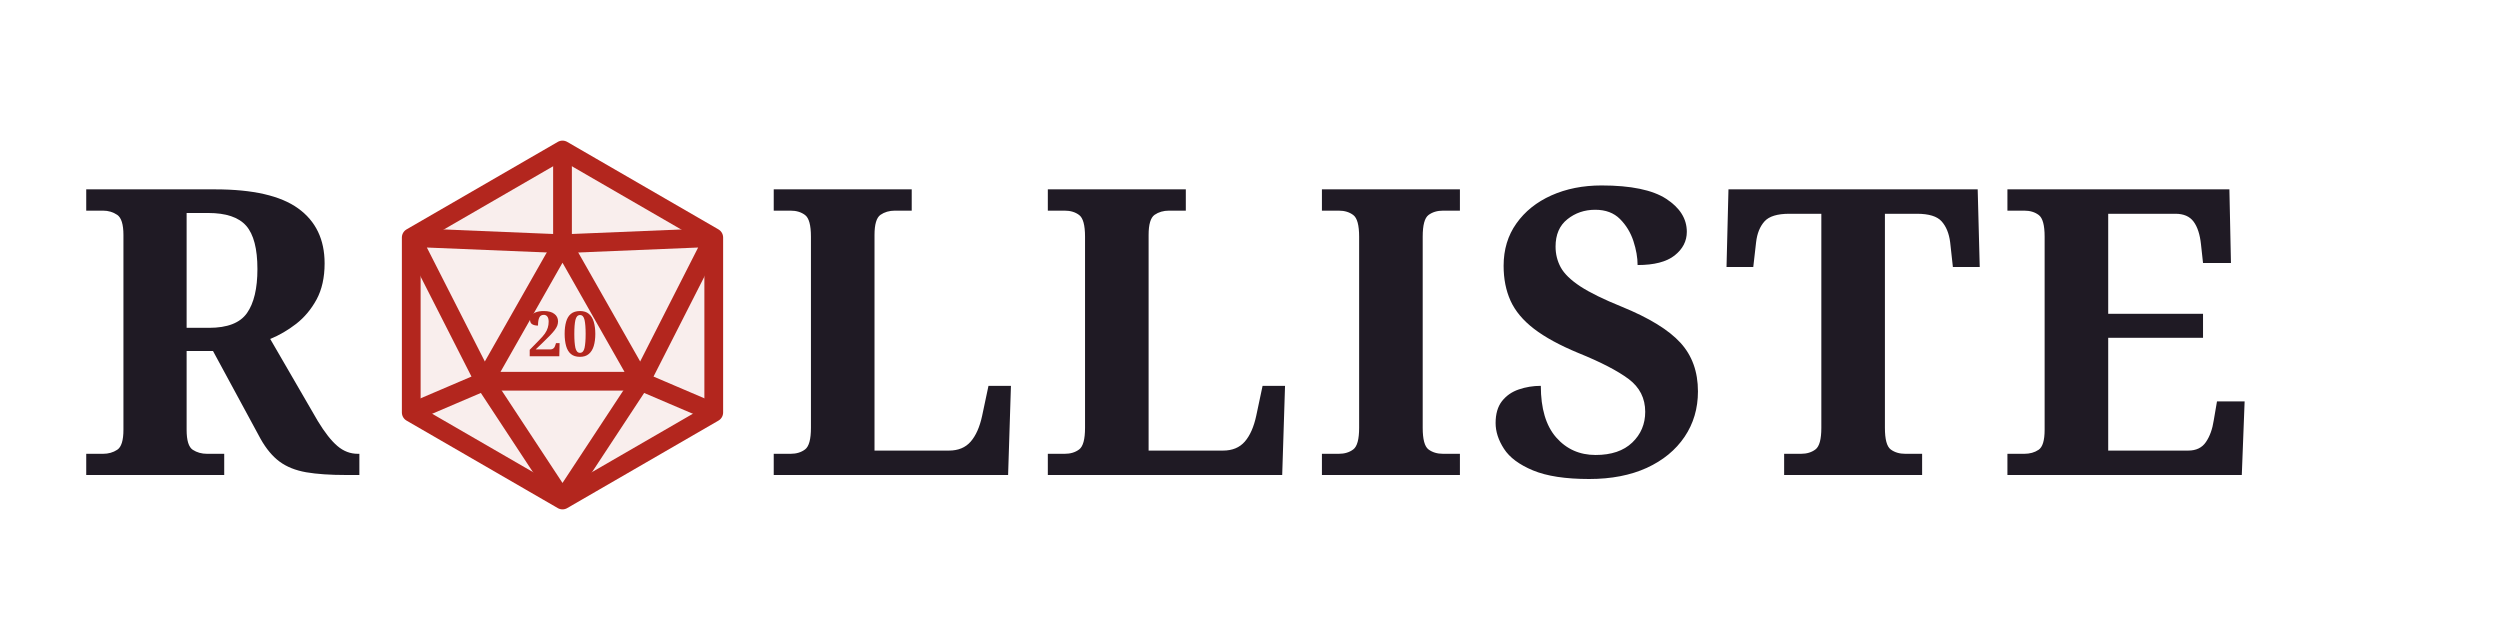
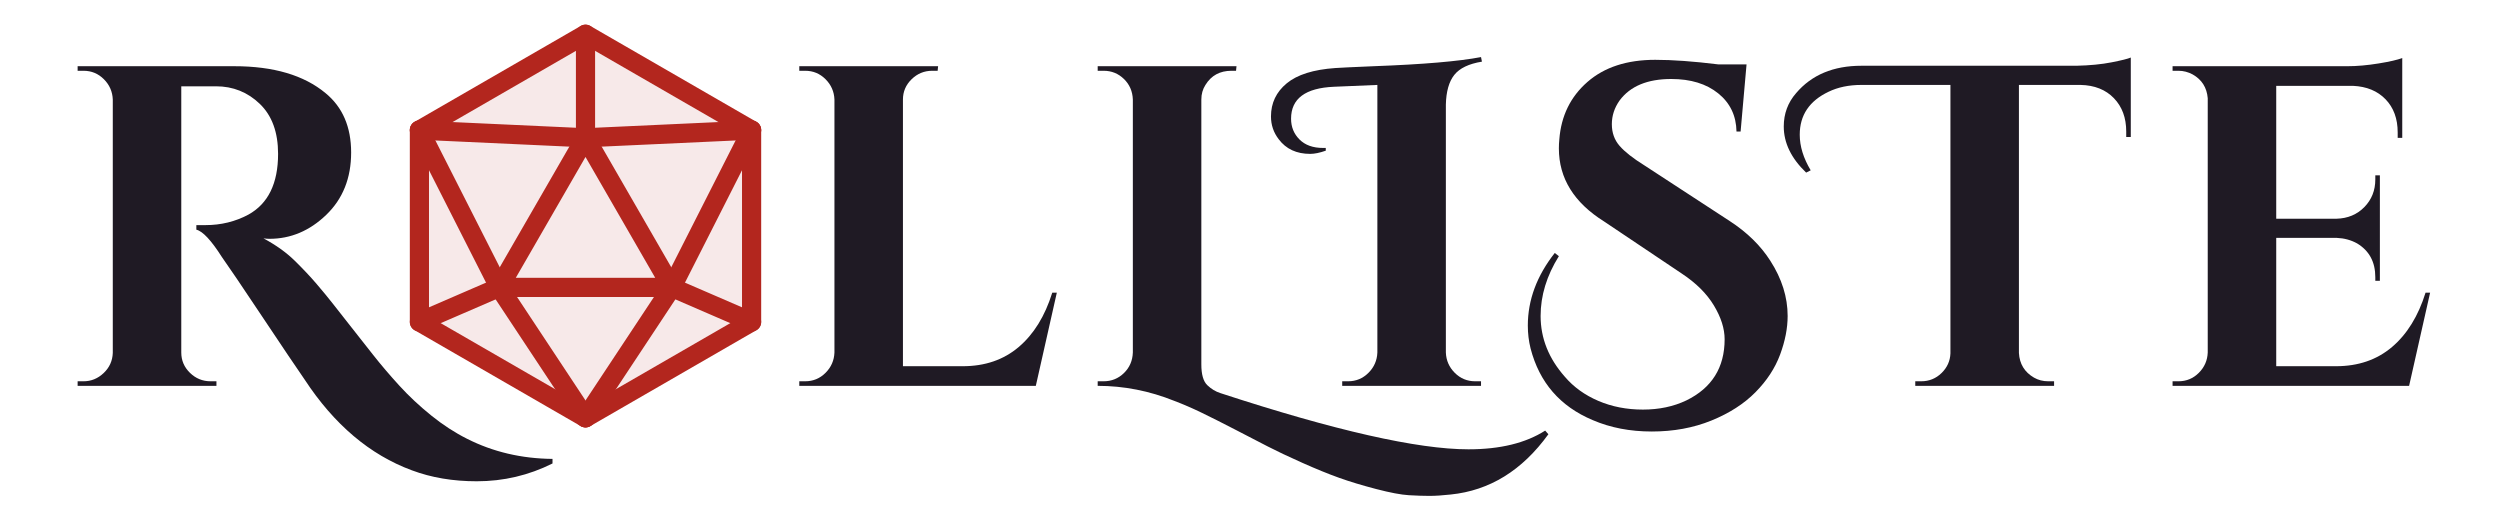
- <svg xmlns="http://www.w3.org/2000/svg" viewBox="0 0 400 100" role="img" aria-labelledby="title">
-   <g font-family="Cinzel, 'Trajan Pro', Georgia, serif" font-size="64" font-weight="700" fill="#1F1A24">
-     <text x="12" y="76">R</text>
-     <text x="122" y="76" letter-spacing="2">LLISTE</text>
+ <svg xmlns="http://www.w3.org/2000/svg" viewBox="0 12.4 438 92.9" role="img" aria-labelledby="t">
+   <style>
+   .ink{fill:#1F1A24}.die{stroke:#B3261E}.die-face{fill:#B3261E;fill-opacity:.10}
+   @media (prefers-color-scheme: dark){.ink{fill:#EDE6F2}.die{stroke:#E5534B}.die-face{fill:#E5534B;fill-opacity:.16}}
+ </style>
+   <g class="ink">
+     <path d="M96.8 93.6Q90.56 96.72 83.52 96.72Q77.28 96.72 72.16 94.8Q61.12 90.72 53.36 78.88Q51.36 76.0 45.92 67.84Q40.48 59.68 38.88 57.44Q36.08 53.04 34.4 52.64V51.84Q34.48 51.84 34.6 51.84Q34.72 51.84 34.88 51.84Q35.04 51.84 35.2 51.84Q35.36 51.84 35.6 51.84Q35.84 51.84 36.0 51.84Q40.08 51.84 43.52 50.0Q48.72 47.12 48.72 39.36Q48.72 33.68 45.52 30.6Q42.32 27.52 37.84 27.52H31.76V74.16Q31.76 76.24 33.28 77.72Q34.8 79.2 36.88 79.2H37.92V80.0H13.6V79.2H14.64Q16.64 79.2 18.16 77.76Q19.68 76.32 19.76 74.24V29.84Q19.68 27.76 18.2 26.28Q16.72 24.8 14.64 24.8H13.6V24.0H41.04Q51.36 24.0 57.04 28.72Q61.52 32.4 61.52 39.12Q61.52 45.84 57.16 50.04Q52.8 54.24 47.2 54.24Q46.72 54.24 46.16 54.16Q49.44 55.92 51.64 58.08Q53.84 60.24 55.48 62.16Q57.12 64.08 58.28 65.56Q59.44 67.04 61.36 69.48Q63.28 71.92 65.36 74.56Q67.44 77.2 69.96 79.96Q72.48 82.72 75.56 85.2Q78.64 87.68 81.84 89.28Q88.64 92.72 96.8 92.8Z" />
+     <path d="M141.075 79.2Q143.155 79.2 144.635 77.72Q146.115 76.24 146.195 74.16V29.84Q146.115 27.76 144.635 26.28Q143.155 24.8 141.075 24.8H140.035V24.0H164.355L164.275 24.8H163.315Q161.235 24.8 159.715 26.28Q158.195 27.76 158.195 29.84V76.56H168.675Q174.515 76.56 178.475 73.2Q182.435 69.84 184.355 63.68H185.155L181.475 80.0H140.035V79.2Z" />
+     <path d="M257.275 91.12Q265.595 91.12 270.715 87.84L271.275 88.48Q264.395 98.0 254.155 99.04Q251.995 99.28 250.435 99.28Q248.875 99.28 246.835 99.16Q244.795 99.04 241.115 98.08Q237.435 97.12 234.635 96.12Q231.835 95.12 228.155 93.48Q224.475 91.84 222.075 90.6Q219.675 89.36 216.355 87.64Q213.035 85.92 210.555 84.72Q208.075 83.52 205.755 82.64Q199.195 80.0 192.315 80.0V79.2H193.355Q195.435 79.2 196.915 77.76Q198.395 76.32 198.475 74.16V29.84Q198.395 27.68 196.915 26.24Q195.435 24.8 193.355 24.8H192.315V24.0H216.635L216.555 24.8H215.755Q212.715 24.8 211.195 27.28Q210.475 28.4 210.475 29.84V76.24Q210.475 78.88 211.515 79.88Q212.555 80.88 213.835 81.28Q243.915 91.12 257.275 91.12Z" />
+     <path d="M258.435 79.2H259.475V80.0H235.155V79.2H236.195Q238.275 79.2 239.755 77.72Q241.235 76.24 241.315 74.16V27.28L233.715 27.6Q226.195 27.92 226.195 33.2Q226.195 35.36 227.675 36.84Q229.155 38.32 231.795 38.32Q232.035 38.32 232.275 38.32V38.8Q230.675 39.36 229.555 39.36Q225.955 39.36 224.035 36.8Q222.675 35.04 222.675 32.8Q222.675 29.28 225.435 27.0Q228.195 24.72 233.955 24.32Q234.995 24.24 240.675 24.0Q253.635 23.52 259.475 22.4L259.635 23.2Q256.195 23.76 254.795 25.52Q253.395 27.28 253.315 30.72V74.16Q253.395 76.24 254.875 77.72Q256.355 79.2 258.435 79.2Z" />
+     <path d="M273.115 57.28Q269.915 62.4 269.915 67.76Q269.915 73.6 274.155 78.4Q276.475 81.12 280.035 82.64Q283.595 84.16 287.835 84.16Q292.075 84.16 295.435 82.56Q302.155 79.28 302.155 71.84Q302.155 69.04 300.275 65.92Q298.395 62.8 294.635 60.32L281.035 51.2Q273.115 46.24 273.115 38.4Q273.115 37.6 273.195 36.8Q273.675 30.64 278.115 26.76Q282.555 22.88 289.995 22.88Q294.555 22.88 301.035 23.68H305.995L304.955 35.44H304.235Q304.155 31.28 301.035 28.76Q297.915 26.24 292.795 26.24Q286.555 26.24 283.755 30.0Q282.395 31.92 282.395 34.16Q282.395 36.4 283.755 37.96Q285.115 39.52 288.075 41.36L303.035 51.12Q307.595 54.08 310.155 58.08Q313.195 62.8 313.195 67.76Q313.195 70.96 311.875 74.52Q310.555 78.08 307.555 81.12Q304.555 84.16 299.835 86.08Q295.115 88.0 289.395 88.0Q283.675 88.0 279.035 86.0Q270.475 82.4 268.155 73.44Q267.675 71.52 267.675 69.44Q267.675 62.72 272.395 56.72Z" />
+     <path d="M316.435 42.64Q312.515 38.88 312.515 34.56Q312.515 31.2 314.675 28.72Q318.755 23.92 326.115 23.92H363.795Q367.315 23.84 369.955 23.32Q372.595 22.8 373.315 22.48V36.4H372.515V35.44Q372.515 31.84 370.355 29.6Q368.195 27.36 364.515 27.28H353.715V74.24Q353.875 77.12 356.355 78.56Q357.475 79.2 358.835 79.2H359.875V80.0H335.555V79.2H336.595Q338.675 79.2 340.155 77.76Q341.635 76.32 341.715 74.32V27.28H326.115Q322.835 27.28 320.355 28.48Q315.315 30.88 315.315 36.0Q315.315 39.04 317.235 42.24Z" />
+     <path d="M381.675 79.2Q383.755 79.2 385.235 77.72Q386.715 76.24 386.795 74.16V29.6Q386.555 26.8 384.155 25.44Q382.955 24.8 381.675 24.8H380.635V24.0H411.275Q413.755 24.0 416.715 23.52Q419.675 23.04 420.875 22.56V36.56H420.075V35.6Q420.075 32.0 417.955 29.8Q415.835 27.6 412.235 27.44H398.795V50.72H409.355Q412.315 50.64 414.235 48.68Q416.155 46.72 416.155 43.84V43.12H416.955V61.6H416.155V60.96Q416.155 56.96 412.955 55.04Q411.355 54.16 409.435 54.08H398.795V76.56H409.275Q415.115 76.56 419.075 73.2Q423.035 69.84 424.955 63.68H425.755L422.075 80.0H380.635V79.2Z" />
  </g>
-   <g transform="translate(90 52)" stroke="#B3261E" stroke-width="3" stroke-linejoin="round" fill="none">
-     <polygon points="0,-28 24.2,-14 24.2,14 0,28 -24.2,14 -24.2,-14" fill="#B3261E" fill-opacity="0.08" />
-     <polygon points="0,-13 12.5,9 -12.5,9" />
-     <path d="M0,-13 L0,-28 M0,-13 L-24.2,-14 M0,-13 L24.2,-14              M-12.5,9 L-24.2,-14 M-12.5,9 L-24.2,14 M-12.5,9 L0,28              M12.5,9 L24.2,-14 M12.5,9 L24.2,14 M12.5,9 L0,28" />
-     <text x="0" y="5" text-anchor="middle" font-family="Georgia, serif" font-size="10" font-weight="700" fill="#B3261E" stroke="none">20</text>
+   <polygon class="die-face" points="102.58,18.40 131.68,35.20 131.68,68.80 102.58,85.60 73.48,68.80 73.48,35.20" />
+   <g class="die" fill="none" stroke-width="3.36" stroke-linejoin="round" stroke-linecap="round">
+     <polygon points="102.58,18.40 131.68,35.20 131.68,68.80 102.58,85.60 73.48,68.80 73.48,35.20" />
+     <polygon points="102.58,36.54 117.70,62.75 87.46,62.75" />
+     <line x1="102.58" y1="36.54" x2="102.58" y2="18.40" />
+     <line x1="102.58" y1="36.54" x2="131.68" y2="35.20" />
+     <line x1="102.58" y1="36.54" x2="73.48" y2="35.20" />
+     <line x1="87.46" y1="62.75" x2="73.48" y2="35.20" />
+     <line x1="87.46" y1="62.75" x2="73.48" y2="68.80" />
+     <line x1="87.46" y1="62.75" x2="102.58" y2="85.60" />
+     <line x1="117.70" y1="62.75" x2="131.68" y2="35.20" />
+     <line x1="117.70" y1="62.75" x2="131.68" y2="68.80" />
+     <line x1="117.70" y1="62.75" x2="102.58" y2="85.60" />
  </g>
</svg>
